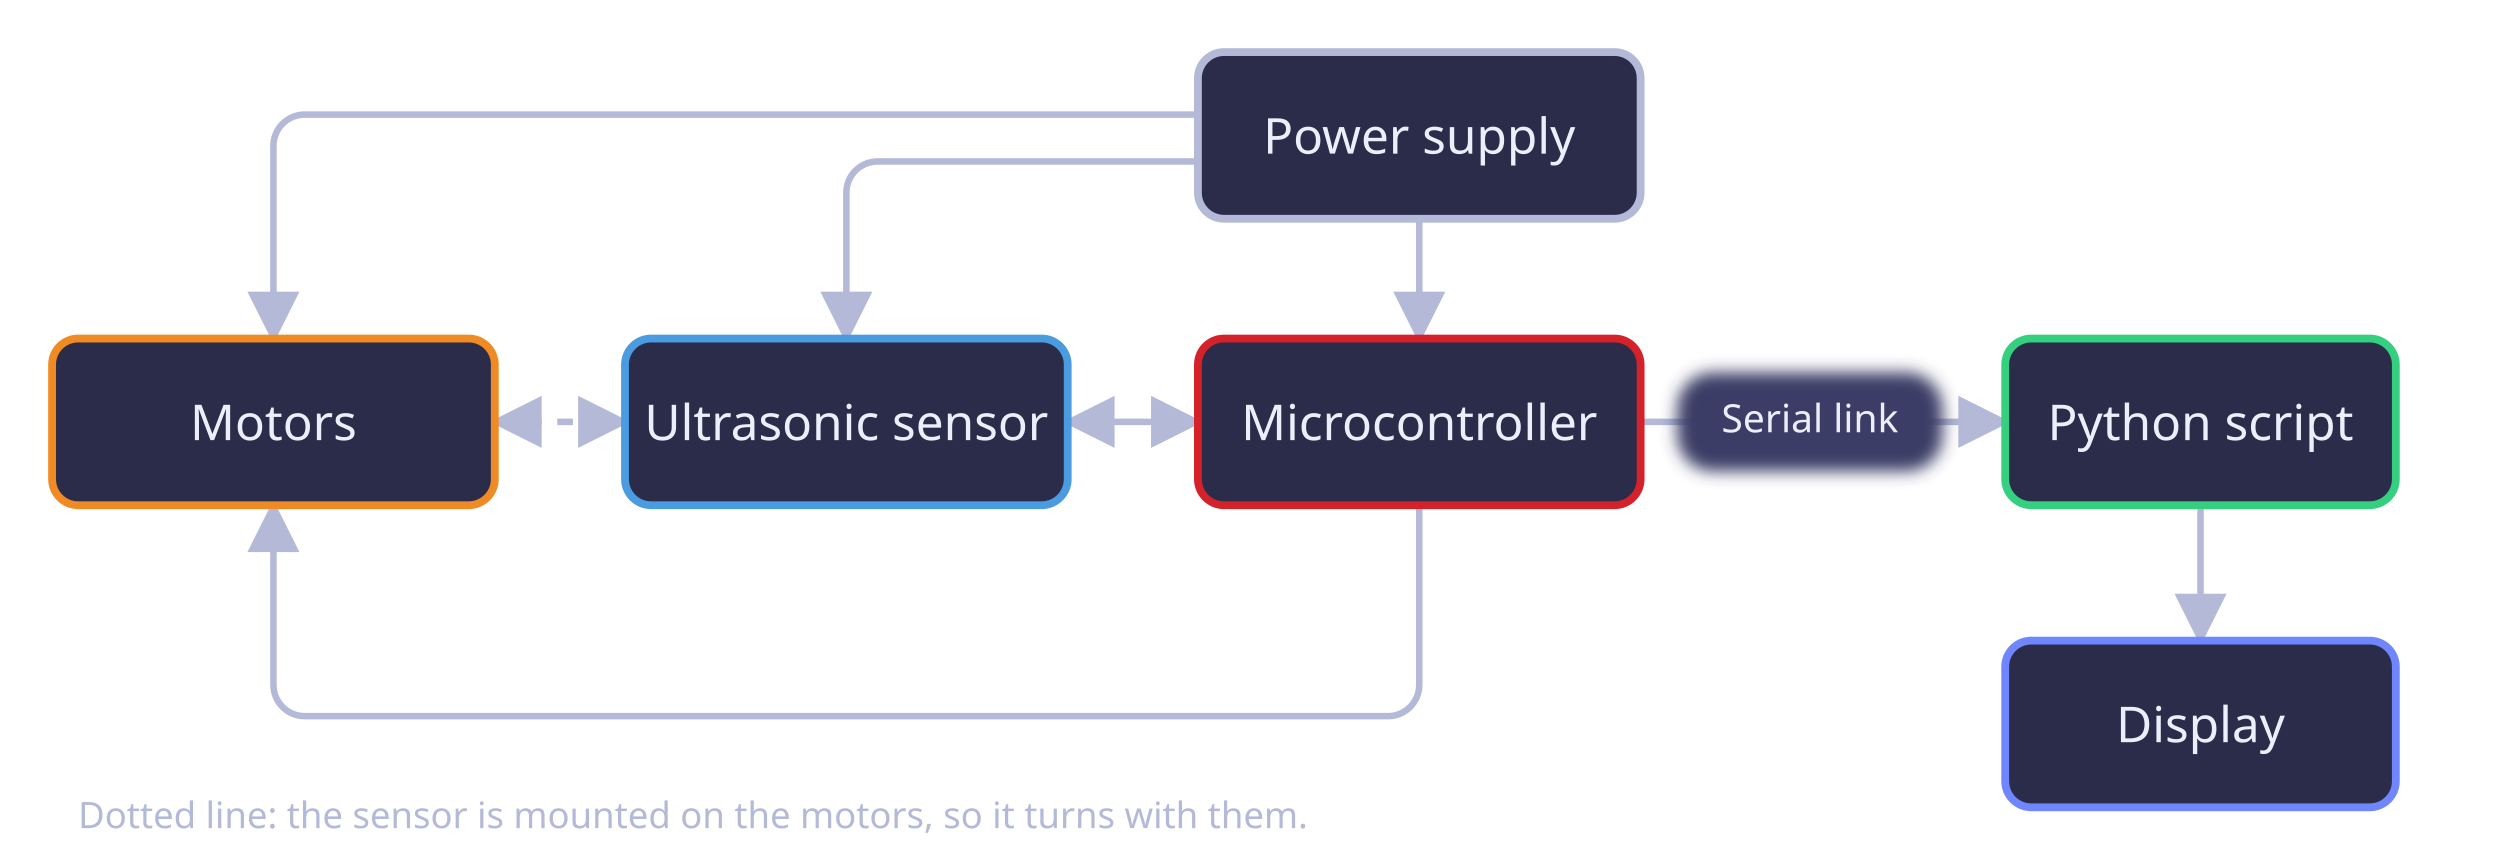
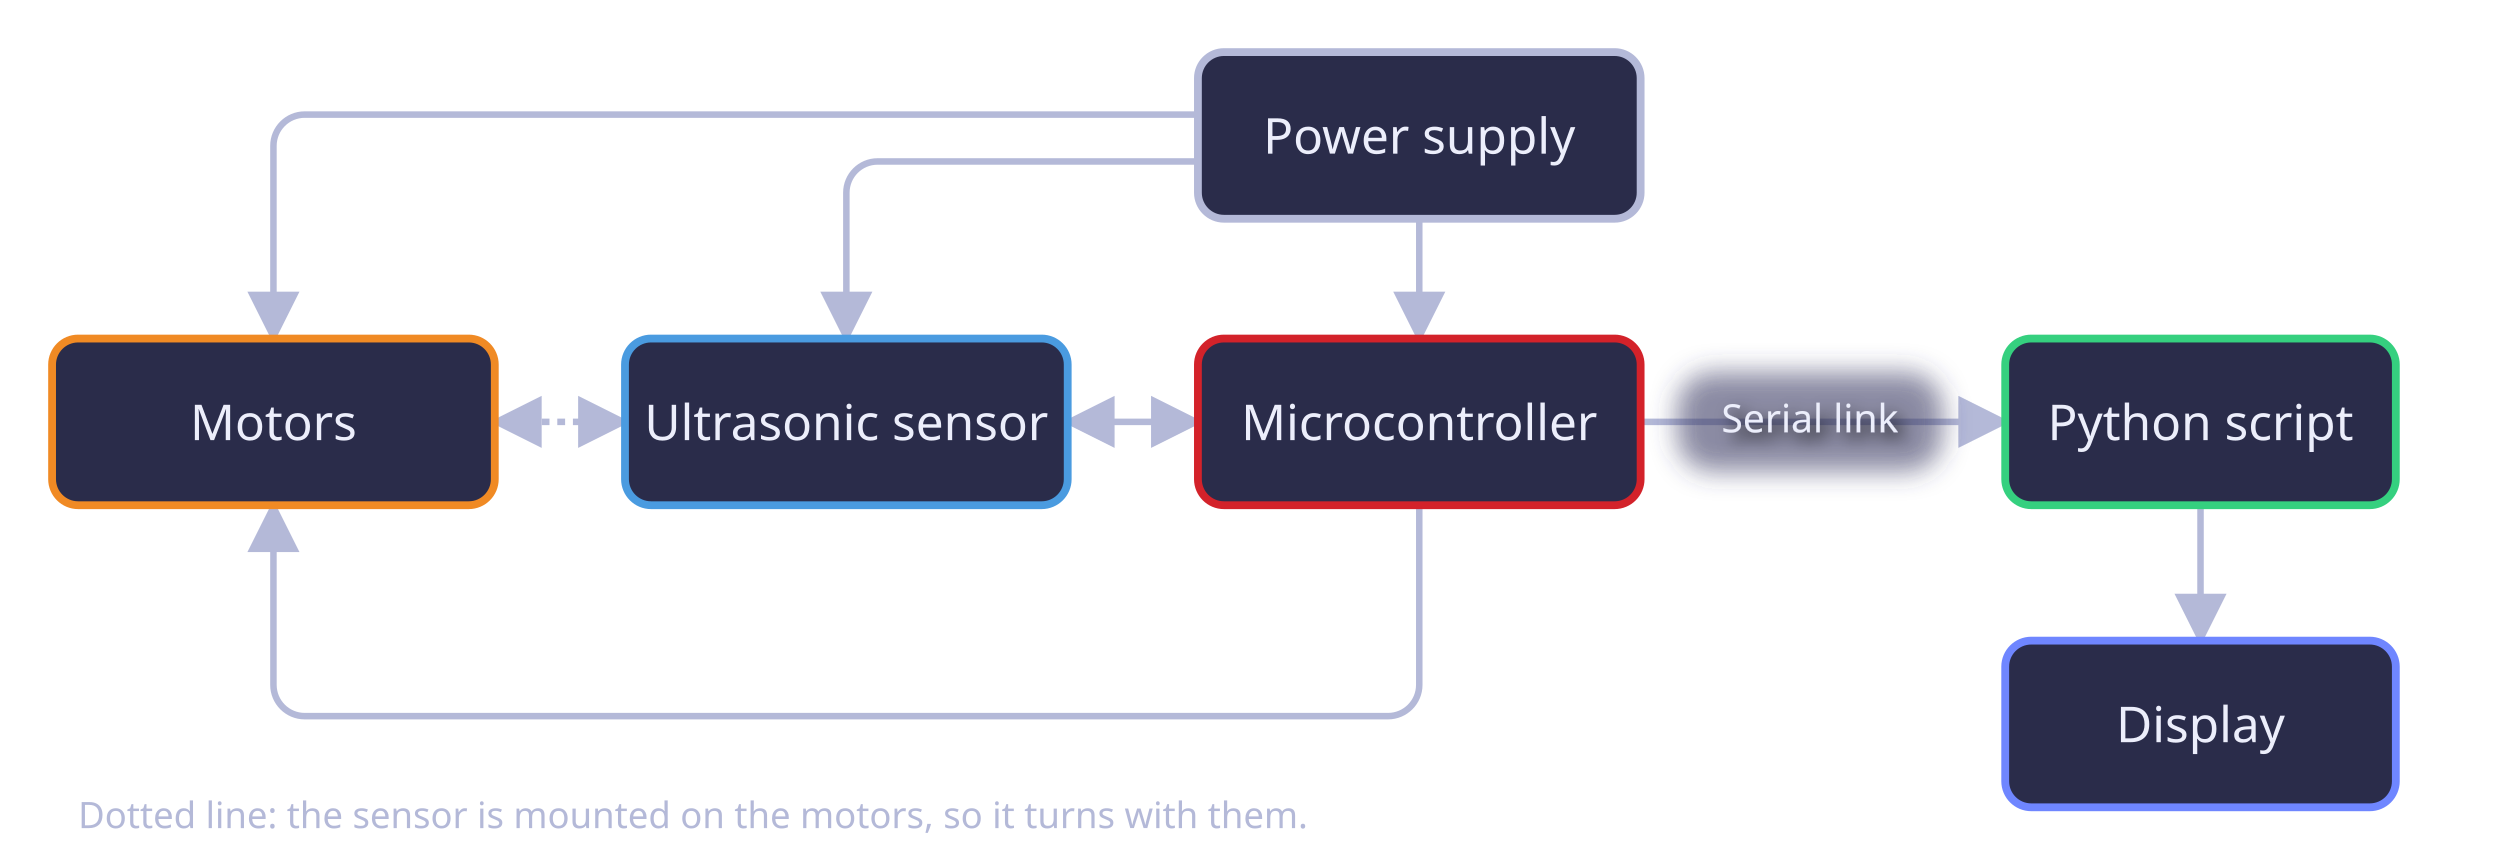
<svg xmlns="http://www.w3.org/2000/svg" style="color-scheme:dark" viewBox="0 0 960 330" width="960" height="330">
  <style>
    :not(svg):has(&gt; title) {
      cursor: help
    }
  </style>
  <defs>
    <marker id="a" viewBox="0 0 10 10" refX="9" refY="5" markerWidth="8" markerHeight="8" orient="auto-start-reverse">
      <path d="M0 0L10 5L0 10Z" fill="#b4b9d8" />
    </marker>
    <filter id="soft" x="-20%" y="-60%" width="140%" height="220%">
-       <feGaussianBlur stdDeviation="3" />
+       <feGaussianBlur stdDeviation="5" />
    </filter>
  </defs>
  <g stroke="#b4b9d8" stroke-width="2.5" fill="none" marker-end="url(#a)">
    <path d="M460 44H117a12 12 0 0 0-12 12V130" />
    <path d="M460 62H337a12 12 0 0 0-12 12V130" />
    <path d="M545 84V130" />
    <path d="M545 194V263a12 12 0 0 1-12 12H117a12 12 0 0 1-12-12V194" />
    <path d="M630 162H770" />
    <path d="M845 194V246" />
  </g>
  <path d="M410 162H460" stroke="#b4b9d8" stroke-width="2.5" fill="none" marker-start="url(#a)" marker-end="url(#a)" />
-   <path d="M190 162H240" stroke="#b4b9d8" stroke-width="2.5" fill="none" stroke-dasharray="6 6" marker-start="url(#a)" marker-end="url(#a)">
-     </path>
+   <g>
+     <path d="M190 162H240" stroke="#b4b9d8" stroke-width="2.5" fill="none" stroke-dasharray="3 3" marker-start="url(#a)" marker-end="url(#a)" />
+     <text x="30" y="318" font-size="14" fill="#b4b9d8" font-family="Atkinson Hyperlegible, Segoe UI, sans-serif">Dotted line: the sensor is mounted on the motors, so it turns with them.</text>
+   </g>
  <g>
    <rect x="460" y="20" width="170" height="64" rx="10" fill="#2a2c4a" stroke="#b4b9d8" stroke-width="3" />
    <text x="545.0" y="59.0" text-anchor="middle" font-size="19" fill="#eceefb" font-family="Atkinson Hyperlegible, Segoe UI, sans-serif">Power supply</text>
  </g>
  <g>
    <rect x="20" y="130" width="170" height="64" rx="10" fill="#2a2c4a" stroke="#f08a24" stroke-width="3" />
    <text x="105.0" y="169.0" text-anchor="middle" font-size="19" fill="#eceefb" font-family="Atkinson Hyperlegible, Segoe UI, sans-serif">Motors</text>
  </g>
  <g>
    <rect x="240" y="130" width="170" height="64" rx="10" fill="#2a2c4a" stroke="#4a9be0" stroke-width="3" />
    <text x="325.0" y="169.0" text-anchor="middle" font-size="19" fill="#eceefb" font-family="Atkinson Hyperlegible, Segoe UI, sans-serif">Ultrasonic sensor</text>
  </g>
  <g>
    <rect x="460" y="130" width="170" height="64" rx="10" fill="#2a2c4a" stroke="#d3222a" stroke-width="3" />
    <text x="545.0" y="169.0" text-anchor="middle" font-size="19" fill="#eceefb" font-family="Atkinson Hyperlegible, Segoe UI, sans-serif">Microcontroller</text>
  </g>
  <g>
    <rect x="770" y="130" width="150" height="64" rx="10" fill="#2a2c4a" stroke="#35d07f" stroke-width="3" />
    <text x="845.0" y="169.0" text-anchor="middle" font-size="19" fill="#eceefb" font-family="Atkinson Hyperlegible, Segoe UI, sans-serif">Python script</text>
  </g>
  <g>
    <rect x="770" y="246" width="150" height="64" rx="10" fill="#2a2c4a" stroke="#6f86ff" stroke-width="3" />
    <text x="845.0" y="285.0" text-anchor="middle" font-size="19" fill="#eceefb" font-family="Atkinson Hyperlegible, Segoe UI, sans-serif">Display</text>
  </g>
  <g>
-     <rect x="644" y="143" width="102" height="38" rx="14" fill="#3b3e66" filter="url(#soft)" />
-     <text x="695" y="166" text-anchor="middle" font-size="15" fill="#eceefb" font-family="Atkinson Hyperlegible, Segoe UI, sans-serif">Serial link</text>
+     <rect x="644" y="143" width="102" height="38" rx="14" fill="#3b3e66" fill-opacity="0.6" filter="url(#soft)" />
+     <text x="695" y="166" text-anchor="middle" font-size="15" fill="#eceefb" font-family="Atkinson Hyperlegible, Segoe UI, sans-serif" style="filter: drop-shadow(3px 3px 3px rgba(0,0,0,0.9));">Serial link</text>
  </g>
-   <text x="30" y="318" font-size="14" fill="#b4b9d8" font-family="Atkinson Hyperlegible, Segoe UI, sans-serif">Dotted line: the sensor is mounted on the motors, so it turns with them.</text>
</svg>
